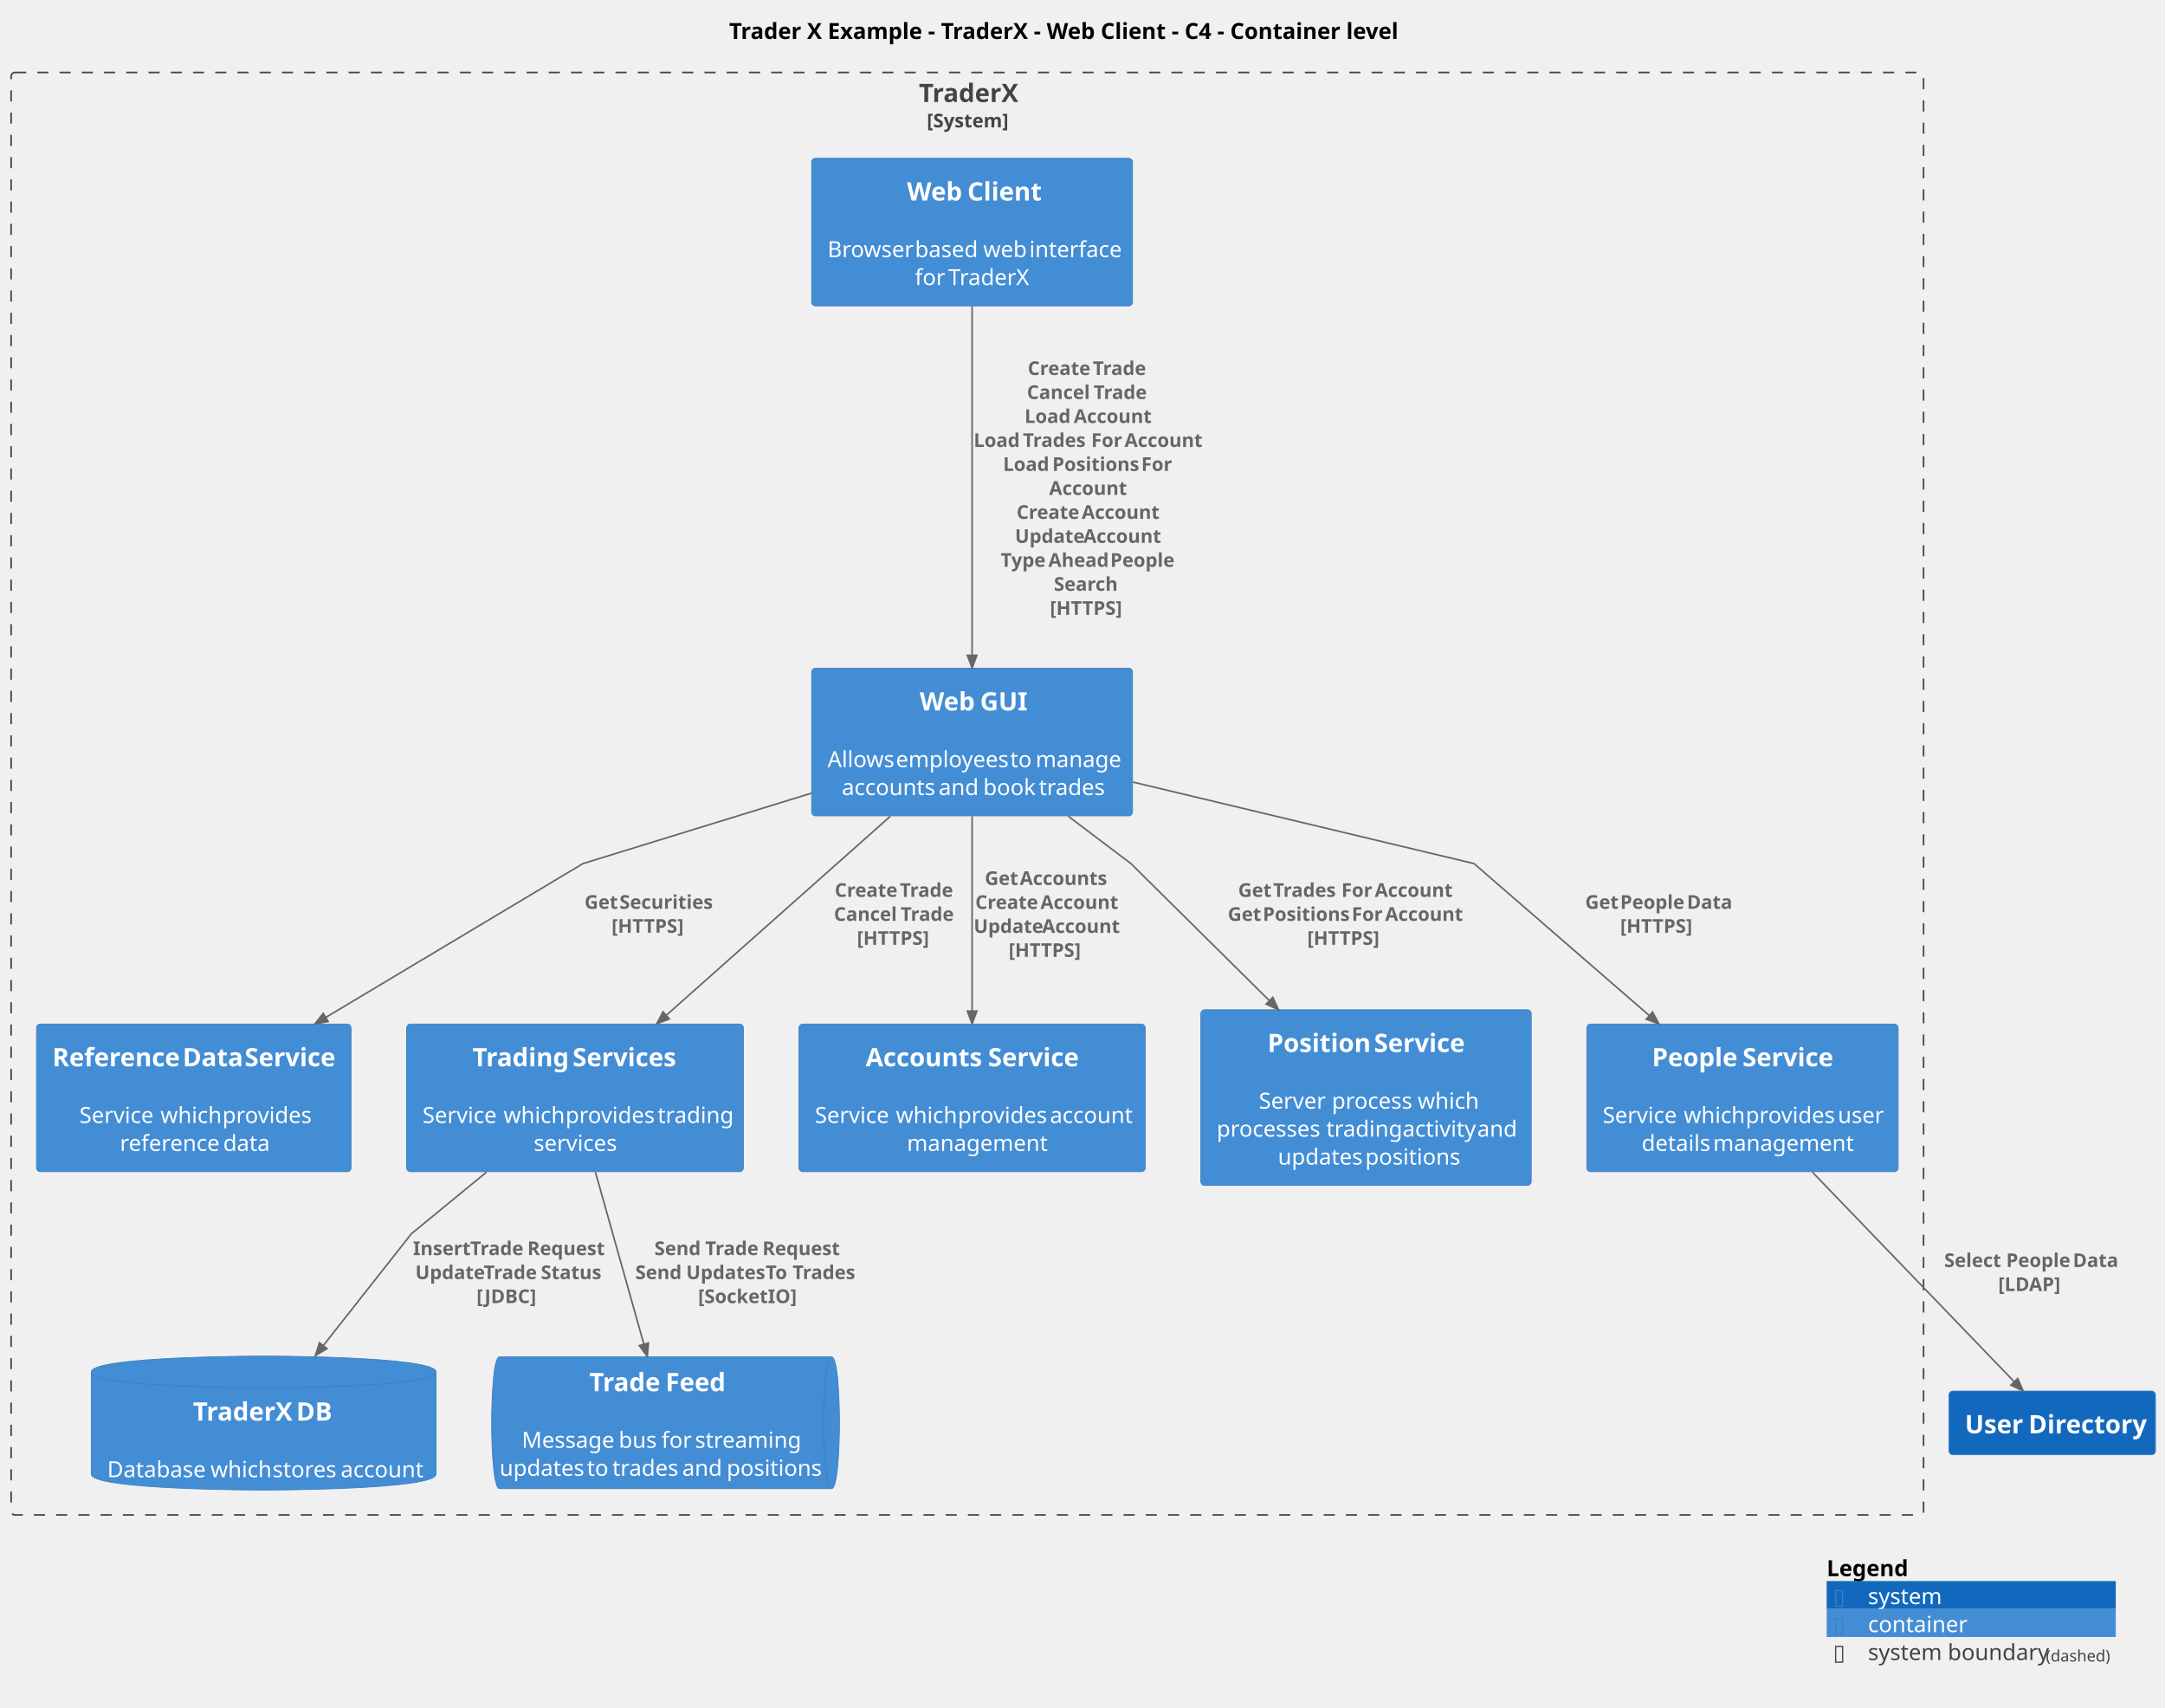
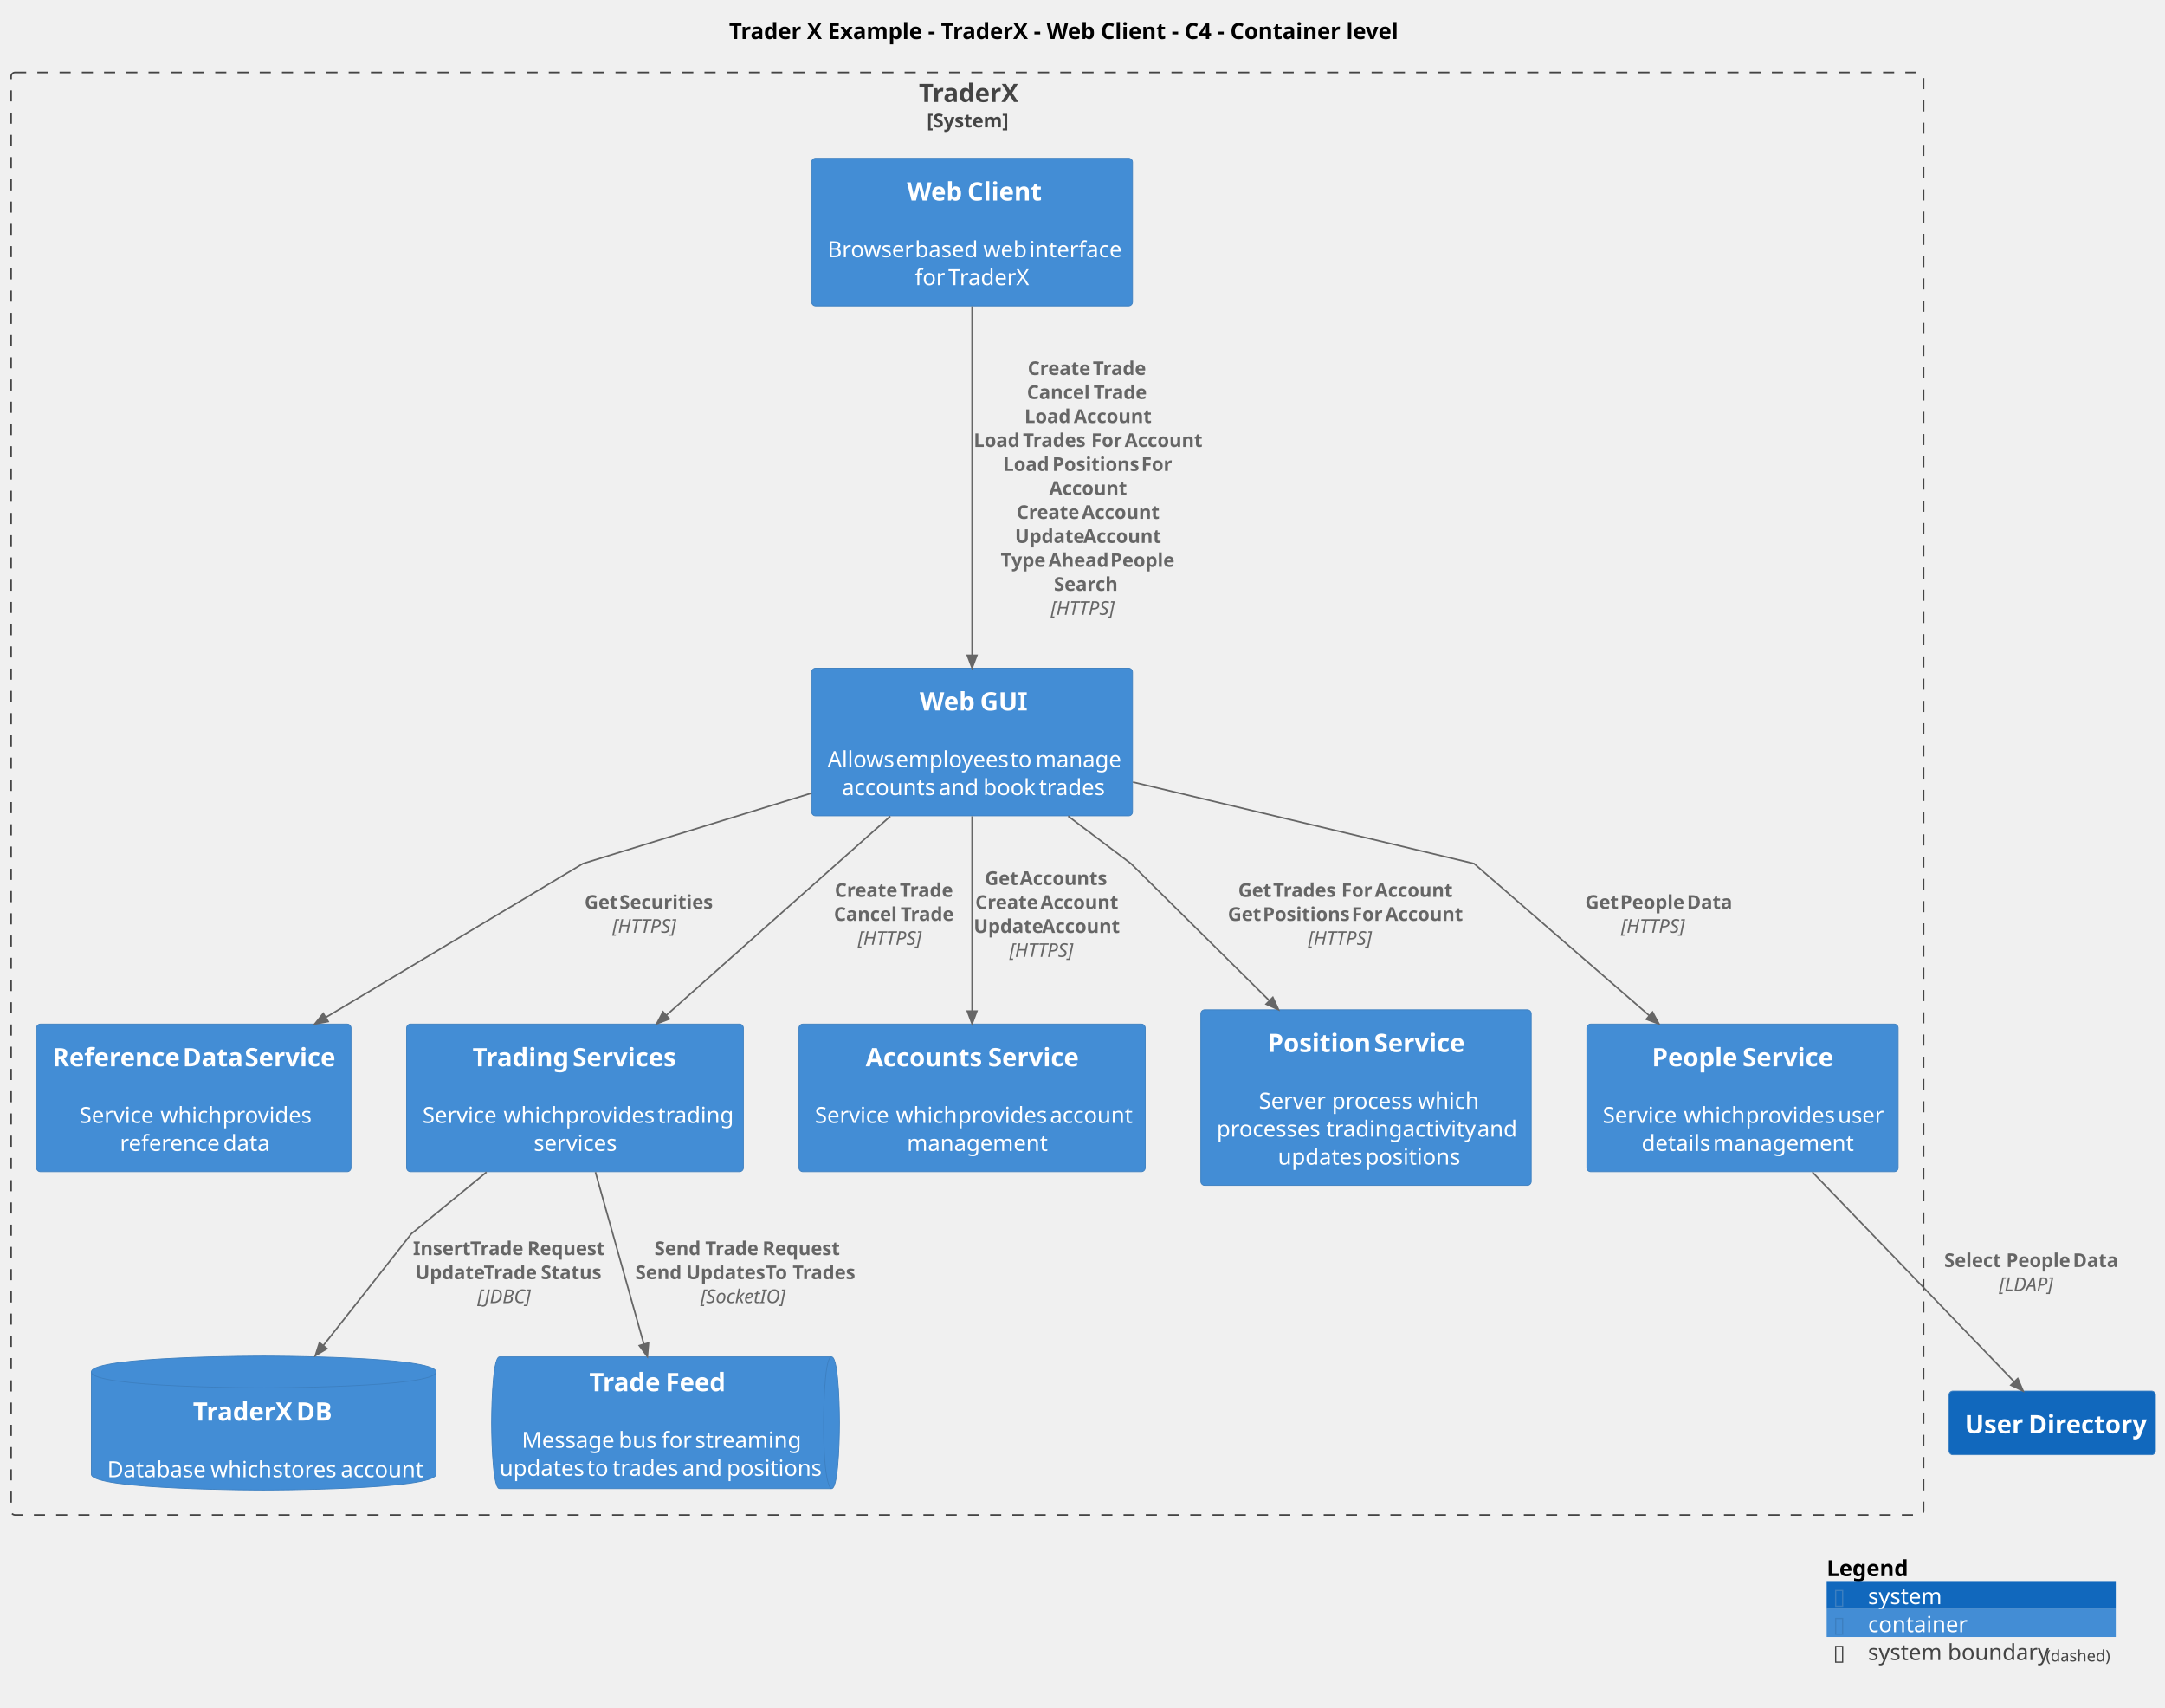
<svg xmlns="http://www.w3.org/2000/svg" contentStyleType="text/css" height="1075px" preserveAspectRatio="none" style="width:1363px;height:1075px;background:#FFFFFF;" version="1.1" viewBox="0 0 1363 1075" width="1363px" zoomAndPan="magnify">
  <defs />
  <g>
    <text fill="#000000" font-family="sans-serif" font-size="14" font-weight="bold" lengthAdjust="spacing" textLength="431" x="459" y="24.533">Trader X Example - TraderX - Web Client - C4 - Container level</text>
    <g id="cluster_TraderXExample.SoftwareSystems.TraderX">
      <rect fill="none" height="908" rx="2.5" ry="2.5" style="stroke:#444444;stroke-width:1.0;stroke-dasharray:7.0,7.0;" width="1204" x="7" y="45.609" />
      <text fill="#444444" font-family="sans-serif" font-size="16" font-weight="bold" lengthAdjust="spacing" textLength="61" x="578.5" y="64.219">TraderX</text>
      <text fill="#444444" font-family="sans-serif" font-size="12" font-weight="bold" lengthAdjust="spacing" textLength="51" x="583.5" y="80.191">[System]</text>
    </g>
    <g id="elem_TraderXExample.SoftwareSystems.TraderX.Containers.WebClient">
      <rect fill="#438DD5" height="92.953" rx="2.5" ry="2.5" style="stroke:#3C7FC0;stroke-width:0.5;" width="202" x="511" y="99.609" />
      <text fill="#FFFFFF" font-family="sans-serif" font-size="16" font-weight="bold" lengthAdjust="spacing" textLength="34" x="571" y="126.219">Web</text>
      <text fill="#FFFFFF" font-family="sans-serif" font-size="16" font-weight="bold" lengthAdjust="spacing" textLength="4" x="605" y="126.219"> </text>
      <text fill="#FFFFFF" font-family="sans-serif" font-size="16" font-weight="bold" lengthAdjust="spacing" textLength="44" x="609" y="126.219">Client</text>
      <text fill="#FFFFFF" font-family="sans-serif" font-size="14" lengthAdjust="spacing" textLength="4" x="610" y="144.268"> </text>
      <text fill="#FFFFFF" font-family="sans-serif" font-size="14" lengthAdjust="spacing" textLength="51" x="521" y="161.877">Browser</text>
      <text fill="#FFFFFF" font-family="sans-serif" font-size="14" lengthAdjust="spacing" textLength="4" x="572" y="161.877"> </text>
      <text fill="#FFFFFF" font-family="sans-serif" font-size="14" lengthAdjust="spacing" textLength="39" x="576" y="161.877">based</text>
      <text fill="#FFFFFF" font-family="sans-serif" font-size="14" lengthAdjust="spacing" textLength="4" x="615" y="161.877"> </text>
      <text fill="#FFFFFF" font-family="sans-serif" font-size="14" lengthAdjust="spacing" textLength="25" x="619" y="161.877">web</text>
      <text fill="#FFFFFF" font-family="sans-serif" font-size="14" lengthAdjust="spacing" textLength="4" x="644" y="161.877"> </text>
      <text fill="#FFFFFF" font-family="sans-serif" font-size="14" lengthAdjust="spacing" textLength="55" x="648" y="161.877">interface</text>
      <text fill="#FFFFFF" font-family="sans-serif" font-size="14" lengthAdjust="spacing" textLength="17" x="576" y="179.486">for</text>
      <text fill="#FFFFFF" font-family="sans-serif" font-size="14" lengthAdjust="spacing" textLength="4" x="593" y="179.486"> </text>
      <text fill="#FFFFFF" font-family="sans-serif" font-size="14" lengthAdjust="spacing" textLength="51" x="597" y="179.486">TraderX</text>
    </g>
    <g id="elem_TraderXExample.SoftwareSystems.TraderX.Containers.WebGUI">
      <rect fill="#438DD5" height="92.953" rx="2.5" ry="2.5" style="stroke:#3C7FC0;stroke-width:0.5;" width="202" x="511" y="420.609" />
      <text fill="#FFFFFF" font-family="sans-serif" font-size="16" font-weight="bold" lengthAdjust="spacing" textLength="34" x="579" y="447.219">Web</text>
      <text fill="#FFFFFF" font-family="sans-serif" font-size="16" font-weight="bold" lengthAdjust="spacing" textLength="4" x="613" y="447.219"> </text>
      <text fill="#FFFFFF" font-family="sans-serif" font-size="16" font-weight="bold" lengthAdjust="spacing" textLength="28" x="617" y="447.219">GUI</text>
      <text fill="#FFFFFF" font-family="sans-serif" font-size="14" lengthAdjust="spacing" textLength="4" x="610" y="465.268"> </text>
      <text fill="#FFFFFF" font-family="sans-serif" font-size="14" lengthAdjust="spacing" textLength="39" x="521" y="482.877">Allows</text>
      <text fill="#FFFFFF" font-family="sans-serif" font-size="14" lengthAdjust="spacing" textLength="4" x="560" y="482.877"> </text>
      <text fill="#FFFFFF" font-family="sans-serif" font-size="14" lengthAdjust="spacing" textLength="68" x="564" y="482.877">employees</text>
      <text fill="#FFFFFF" font-family="sans-serif" font-size="14" lengthAdjust="spacing" textLength="4" x="632" y="482.877"> </text>
      <text fill="#FFFFFF" font-family="sans-serif" font-size="14" lengthAdjust="spacing" textLength="12" x="636" y="482.877">to</text>
      <text fill="#FFFFFF" font-family="sans-serif" font-size="14" lengthAdjust="spacing" textLength="4" x="648" y="482.877"> </text>
      <text fill="#FFFFFF" font-family="sans-serif" font-size="14" lengthAdjust="spacing" textLength="51" x="652" y="482.877">manage</text>
      <text fill="#FFFFFF" font-family="sans-serif" font-size="14" lengthAdjust="spacing" textLength="57" x="530" y="500.486">accounts</text>
      <text fill="#FFFFFF" font-family="sans-serif" font-size="14" lengthAdjust="spacing" textLength="4" x="587" y="500.486"> </text>
      <text fill="#FFFFFF" font-family="sans-serif" font-size="14" lengthAdjust="spacing" textLength="24" x="591" y="500.486">and</text>
      <text fill="#FFFFFF" font-family="sans-serif" font-size="14" lengthAdjust="spacing" textLength="4" x="615" y="500.486"> </text>
      <text fill="#FFFFFF" font-family="sans-serif" font-size="14" lengthAdjust="spacing" textLength="31" x="619" y="500.486">book</text>
      <text fill="#FFFFFF" font-family="sans-serif" font-size="14" lengthAdjust="spacing" textLength="4" x="650" y="500.486"> </text>
      <text fill="#FFFFFF" font-family="sans-serif" font-size="14" lengthAdjust="spacing" textLength="40" x="654" y="500.486">trades</text>
    </g>
    <g id="elem_TraderXExample.SoftwareSystems.TraderX.Containers.ReferenceDataService">
      <rect fill="#438DD5" height="92.953" rx="2.5" ry="2.5" style="stroke:#3C7FC0;stroke-width:0.5;" width="198" x="23" y="644.609" />
      <text fill="#FFFFFF" font-family="sans-serif" font-size="16" font-weight="bold" lengthAdjust="spacing" textLength="78" x="33" y="671.219">Reference</text>
      <text fill="#FFFFFF" font-family="sans-serif" font-size="16" font-weight="bold" lengthAdjust="spacing" textLength="4" x="111" y="671.219"> </text>
      <text fill="#FFFFFF" font-family="sans-serif" font-size="16" font-weight="bold" lengthAdjust="spacing" textLength="35" x="115" y="671.219">Data</text>
      <text fill="#FFFFFF" font-family="sans-serif" font-size="16" font-weight="bold" lengthAdjust="spacing" textLength="4" x="150" y="671.219"> </text>
      <text fill="#FFFFFF" font-family="sans-serif" font-size="16" font-weight="bold" lengthAdjust="spacing" textLength="57" x="154" y="671.219">Service</text>
      <text fill="#FFFFFF" font-family="sans-serif" font-size="14" lengthAdjust="spacing" textLength="4" x="120" y="689.268"> </text>
      <text fill="#FFFFFF" font-family="sans-serif" font-size="14" lengthAdjust="spacing" textLength="47" x="50" y="706.877">Service</text>
      <text fill="#FFFFFF" font-family="sans-serif" font-size="14" lengthAdjust="spacing" textLength="4" x="97" y="706.877"> </text>
      <text fill="#FFFFFF" font-family="sans-serif" font-size="14" lengthAdjust="spacing" textLength="35" x="101" y="706.877">which</text>
      <text fill="#FFFFFF" font-family="sans-serif" font-size="14" lengthAdjust="spacing" textLength="4" x="136" y="706.877"> </text>
      <text fill="#FFFFFF" font-family="sans-serif" font-size="14" lengthAdjust="spacing" textLength="54" x="140" y="706.877">provides</text>
      <text fill="#FFFFFF" font-family="sans-serif" font-size="14" lengthAdjust="spacing" textLength="61" x="75.5" y="724.486">reference</text>
      <text fill="#FFFFFF" font-family="sans-serif" font-size="14" lengthAdjust="spacing" textLength="4" x="136.5" y="724.486"> </text>
      <text fill="#FFFFFF" font-family="sans-serif" font-size="14" lengthAdjust="spacing" textLength="28" x="140.5" y="724.486">data</text>
    </g>
    <g id="elem_TraderXExample.SoftwareSystems.TraderX.Containers.TradingServices">
      <rect fill="#438DD5" height="92.953" rx="2.5" ry="2.5" style="stroke:#3C7FC0;stroke-width:0.5;" width="212" x="256" y="644.609" />
      <text fill="#FFFFFF" font-family="sans-serif" font-size="16" font-weight="bold" lengthAdjust="spacing" textLength="59" x="297.5" y="671.219">Trading</text>
      <text fill="#FFFFFF" font-family="sans-serif" font-size="16" font-weight="bold" lengthAdjust="spacing" textLength="4" x="356.5" y="671.219"> </text>
      <text fill="#FFFFFF" font-family="sans-serif" font-size="16" font-weight="bold" lengthAdjust="spacing" textLength="66" x="360.5" y="671.219">Services</text>
      <text fill="#FFFFFF" font-family="sans-serif" font-size="14" lengthAdjust="spacing" textLength="4" x="360" y="689.268"> </text>
      <text fill="#FFFFFF" font-family="sans-serif" font-size="14" lengthAdjust="spacing" textLength="47" x="266" y="706.877">Service</text>
      <text fill="#FFFFFF" font-family="sans-serif" font-size="14" lengthAdjust="spacing" textLength="4" x="313" y="706.877"> </text>
      <text fill="#FFFFFF" font-family="sans-serif" font-size="14" lengthAdjust="spacing" textLength="35" x="317" y="706.877">which</text>
      <text fill="#FFFFFF" font-family="sans-serif" font-size="14" lengthAdjust="spacing" textLength="4" x="352" y="706.877"> </text>
      <text fill="#FFFFFF" font-family="sans-serif" font-size="14" lengthAdjust="spacing" textLength="54" x="356" y="706.877">provides</text>
      <text fill="#FFFFFF" font-family="sans-serif" font-size="14" lengthAdjust="spacing" textLength="4" x="410" y="706.877"> </text>
      <text fill="#FFFFFF" font-family="sans-serif" font-size="14" lengthAdjust="spacing" textLength="44" x="414" y="706.877">trading</text>
      <text fill="#FFFFFF" font-family="sans-serif" font-size="14" lengthAdjust="spacing" textLength="52" x="336" y="724.486">services</text>
    </g>
    <g id="elem_TraderXExample.SoftwareSystems.TraderX.Containers.TraderXDB">
      <path d="M57.5,863.609 C57.5,853.609 166,853.609 166,853.609 C166,853.609 274.5,853.609 274.5,863.609 L274.5,927.953 C274.5,937.953 166,937.953 166,937.953 C166,937.953 57.5,937.953 57.5,927.953 L57.5,863.609 " fill="#438DD5" style="stroke:#3C7FC0;stroke-width:0.5;" />
      <path d="M57.5,863.609 C57.5,873.609 166,873.609 166,873.609 C166,873.609 274.5,873.609 274.5,863.609 " fill="none" style="stroke:#3C7FC0;stroke-width:0.5;" />
      <text fill="#FFFFFF" font-family="sans-serif" font-size="16" font-weight="bold" lengthAdjust="spacing" textLength="61" x="121.5" y="894.219">TraderX</text>
      <text fill="#FFFFFF" font-family="sans-serif" font-size="16" font-weight="bold" lengthAdjust="spacing" textLength="4" x="182.5" y="894.219"> </text>
      <text fill="#FFFFFF" font-family="sans-serif" font-size="16" font-weight="bold" lengthAdjust="spacing" textLength="24" x="186.5" y="894.219">DB</text>
      <text fill="#FFFFFF" font-family="sans-serif" font-size="14" lengthAdjust="spacing" textLength="4" x="164" y="912.268"> </text>
      <text fill="#FFFFFF" font-family="sans-serif" font-size="14" lengthAdjust="spacing" textLength="61" x="67.5" y="929.877">Database</text>
      <text fill="#FFFFFF" font-family="sans-serif" font-size="14" lengthAdjust="spacing" textLength="4" x="128.5" y="929.877"> </text>
      <text fill="#FFFFFF" font-family="sans-serif" font-size="14" lengthAdjust="spacing" textLength="35" x="132.5" y="929.877">which</text>
      <text fill="#FFFFFF" font-family="sans-serif" font-size="14" lengthAdjust="spacing" textLength="4" x="167.5" y="929.877"> </text>
      <text fill="#FFFFFF" font-family="sans-serif" font-size="14" lengthAdjust="spacing" textLength="39" x="171.5" y="929.877">stores</text>
      <text fill="#FFFFFF" font-family="sans-serif" font-size="14" lengthAdjust="spacing" textLength="4" x="210.5" y="929.877"> </text>
      <text fill="#FFFFFF" font-family="sans-serif" font-size="14" lengthAdjust="spacing" textLength="50" x="214.5" y="929.877">account</text>
    </g>
    <g id="elem_TraderXExample.SoftwareSystems.TraderX.Containers.TradeFeed">
      <path d="M314.5,854.109 L523.5,854.109 C528.5,854.109 528.5,895.586 528.5,895.586 C528.5,895.586 528.5,937.062 523.5,937.062 L314.5,937.062 C309.5,937.062 309.5,895.586 309.5,895.586 C309.5,895.586 309.5,854.109 314.5,854.109 " fill="#438DD5" style="stroke:#3C7FC0;stroke-width:0.5;" />
      <path d="M523.5,854.109 C518.5,854.109 518.5,895.586 518.5,895.586 C518.5,937.062 523.5,937.062 523.5,937.062 " fill="none" style="stroke:#3C7FC0;stroke-width:0.5;" />
      <text fill="#FFFFFF" font-family="sans-serif" font-size="16" font-weight="bold" lengthAdjust="spacing" textLength="44" x="371" y="875.719">Trade</text>
      <text fill="#FFFFFF" font-family="sans-serif" font-size="16" font-weight="bold" lengthAdjust="spacing" textLength="4" x="415" y="875.719"> </text>
      <text fill="#FFFFFF" font-family="sans-serif" font-size="16" font-weight="bold" lengthAdjust="spacing" textLength="38" x="419" y="875.719">Feed</text>
      <text fill="#FFFFFF" font-family="sans-serif" font-size="14" lengthAdjust="spacing" textLength="4" x="412" y="893.768"> </text>
      <text fill="#FFFFFF" font-family="sans-serif" font-size="14" lengthAdjust="spacing" textLength="57" x="328.5" y="911.377">Message</text>
      <text fill="#FFFFFF" font-family="sans-serif" font-size="14" lengthAdjust="spacing" textLength="4" x="385.5" y="911.377"> </text>
      <text fill="#FFFFFF" font-family="sans-serif" font-size="14" lengthAdjust="spacing" textLength="23" x="389.5" y="911.377">bus</text>
      <text fill="#FFFFFF" font-family="sans-serif" font-size="14" lengthAdjust="spacing" textLength="4" x="412.5" y="911.377"> </text>
      <text fill="#FFFFFF" font-family="sans-serif" font-size="14" lengthAdjust="spacing" textLength="17" x="416.5" y="911.377">for</text>
      <text fill="#FFFFFF" font-family="sans-serif" font-size="14" lengthAdjust="spacing" textLength="4" x="433.5" y="911.377"> </text>
      <text fill="#FFFFFF" font-family="sans-serif" font-size="14" lengthAdjust="spacing" textLength="62" x="437.5" y="911.377">streaming</text>
      <text fill="#FFFFFF" font-family="sans-serif" font-size="14" lengthAdjust="spacing" textLength="51" x="314.5" y="928.986">updates</text>
      <text fill="#FFFFFF" font-family="sans-serif" font-size="14" lengthAdjust="spacing" textLength="4" x="365.5" y="928.986"> </text>
      <text fill="#FFFFFF" font-family="sans-serif" font-size="14" lengthAdjust="spacing" textLength="12" x="369.5" y="928.986">to</text>
      <text fill="#FFFFFF" font-family="sans-serif" font-size="14" lengthAdjust="spacing" textLength="4" x="381.5" y="928.986"> </text>
      <text fill="#FFFFFF" font-family="sans-serif" font-size="14" lengthAdjust="spacing" textLength="40" x="385.5" y="928.986">trades</text>
      <text fill="#FFFFFF" font-family="sans-serif" font-size="14" lengthAdjust="spacing" textLength="4" x="425.5" y="928.986"> </text>
      <text fill="#FFFFFF" font-family="sans-serif" font-size="14" lengthAdjust="spacing" textLength="24" x="429.5" y="928.986">and</text>
      <text fill="#FFFFFF" font-family="sans-serif" font-size="14" lengthAdjust="spacing" textLength="4" x="453.5" y="928.986"> </text>
      <text fill="#FFFFFF" font-family="sans-serif" font-size="14" lengthAdjust="spacing" textLength="56" x="457.5" y="928.986">positions</text>
    </g>
    <g id="elem_TraderXExample.SoftwareSystems.TraderX.Containers.AccountsService">
      <rect fill="#438DD5" height="92.953" rx="2.5" ry="2.5" style="stroke:#3C7FC0;stroke-width:0.5;" width="218" x="503" y="644.609" />
      <text fill="#FFFFFF" font-family="sans-serif" font-size="16" font-weight="bold" lengthAdjust="spacing" textLength="73" x="545" y="671.219">Accounts</text>
      <text fill="#FFFFFF" font-family="sans-serif" font-size="16" font-weight="bold" lengthAdjust="spacing" textLength="4" x="618" y="671.219"> </text>
      <text fill="#FFFFFF" font-family="sans-serif" font-size="16" font-weight="bold" lengthAdjust="spacing" textLength="57" x="622" y="671.219">Service</text>
      <text fill="#FFFFFF" font-family="sans-serif" font-size="14" lengthAdjust="spacing" textLength="4" x="610" y="689.268"> </text>
      <text fill="#FFFFFF" font-family="sans-serif" font-size="14" lengthAdjust="spacing" textLength="47" x="513" y="706.877">Service</text>
      <text fill="#FFFFFF" font-family="sans-serif" font-size="14" lengthAdjust="spacing" textLength="4" x="560" y="706.877"> </text>
      <text fill="#FFFFFF" font-family="sans-serif" font-size="14" lengthAdjust="spacing" textLength="35" x="564" y="706.877">which</text>
      <text fill="#FFFFFF" font-family="sans-serif" font-size="14" lengthAdjust="spacing" textLength="4" x="599" y="706.877"> </text>
      <text fill="#FFFFFF" font-family="sans-serif" font-size="14" lengthAdjust="spacing" textLength="54" x="603" y="706.877">provides</text>
      <text fill="#FFFFFF" font-family="sans-serif" font-size="14" lengthAdjust="spacing" textLength="4" x="657" y="706.877"> </text>
      <text fill="#FFFFFF" font-family="sans-serif" font-size="14" lengthAdjust="spacing" textLength="50" x="661" y="706.877">account</text>
      <text fill="#FFFFFF" font-family="sans-serif" font-size="14" lengthAdjust="spacing" textLength="82" x="571" y="724.486">management</text>
    </g>
    <g id="elem_TraderXExample.SoftwareSystems.TraderX.Containers.PositionService">
      <rect fill="#438DD5" height="110.562" rx="2.5" ry="2.5" style="stroke:#3C7FC0;stroke-width:0.5;" width="208" x="756" y="635.609" />
      <text fill="#FFFFFF" font-family="sans-serif" font-size="16" font-weight="bold" lengthAdjust="spacing" textLength="63" x="798" y="662.219">Position</text>
      <text fill="#FFFFFF" font-family="sans-serif" font-size="16" font-weight="bold" lengthAdjust="spacing" textLength="4" x="861" y="662.219"> </text>
      <text fill="#FFFFFF" font-family="sans-serif" font-size="16" font-weight="bold" lengthAdjust="spacing" textLength="57" x="865" y="662.219">Service</text>
      <text fill="#FFFFFF" font-family="sans-serif" font-size="14" lengthAdjust="spacing" textLength="4" x="858" y="680.268"> </text>
      <text fill="#FFFFFF" font-family="sans-serif" font-size="14" lengthAdjust="spacing" textLength="42" x="792.5" y="697.877">Server</text>
      <text fill="#FFFFFF" font-family="sans-serif" font-size="14" lengthAdjust="spacing" textLength="4" x="834.5" y="697.877"> </text>
      <text fill="#FFFFFF" font-family="sans-serif" font-size="14" lengthAdjust="spacing" textLength="50" x="838.5" y="697.877">process</text>
      <text fill="#FFFFFF" font-family="sans-serif" font-size="14" lengthAdjust="spacing" textLength="4" x="888.5" y="697.877"> </text>
      <text fill="#FFFFFF" font-family="sans-serif" font-size="14" lengthAdjust="spacing" textLength="35" x="892.5" y="697.877">which</text>
      <text fill="#FFFFFF" font-family="sans-serif" font-size="14" lengthAdjust="spacing" textLength="65" x="766" y="715.486">processes</text>
      <text fill="#FFFFFF" font-family="sans-serif" font-size="14" lengthAdjust="spacing" textLength="4" x="831" y="715.486"> </text>
      <text fill="#FFFFFF" font-family="sans-serif" font-size="14" lengthAdjust="spacing" textLength="44" x="835" y="715.486">trading</text>
      <text fill="#FFFFFF" font-family="sans-serif" font-size="14" lengthAdjust="spacing" textLength="4" x="879" y="715.486"> </text>
      <text fill="#FFFFFF" font-family="sans-serif" font-size="14" lengthAdjust="spacing" textLength="43" x="883" y="715.486">activity</text>
      <text fill="#FFFFFF" font-family="sans-serif" font-size="14" lengthAdjust="spacing" textLength="4" x="926" y="715.486"> </text>
      <text fill="#FFFFFF" font-family="sans-serif" font-size="14" lengthAdjust="spacing" textLength="24" x="930" y="715.486">and</text>
      <text fill="#FFFFFF" font-family="sans-serif" font-size="14" lengthAdjust="spacing" textLength="51" x="804.5" y="733.096">updates</text>
      <text fill="#FFFFFF" font-family="sans-serif" font-size="14" lengthAdjust="spacing" textLength="4" x="855.5" y="733.096"> </text>
      <text fill="#FFFFFF" font-family="sans-serif" font-size="14" lengthAdjust="spacing" textLength="56" x="859.5" y="733.096">positions</text>
    </g>
    <g id="elem_TraderXExample.SoftwareSystems.TraderX.Containers.PeopleService">
      <rect fill="#438DD5" height="92.953" rx="2.5" ry="2.5" style="stroke:#3C7FC0;stroke-width:0.5;" width="196" x="999" y="644.609" />
      <text fill="#FFFFFF" font-family="sans-serif" font-size="16" font-weight="bold" lengthAdjust="spacing" textLength="53" x="1040" y="671.219">People</text>
      <text fill="#FFFFFF" font-family="sans-serif" font-size="16" font-weight="bold" lengthAdjust="spacing" textLength="4" x="1093" y="671.219"> </text>
      <text fill="#FFFFFF" font-family="sans-serif" font-size="16" font-weight="bold" lengthAdjust="spacing" textLength="57" x="1097" y="671.219">Service</text>
      <text fill="#FFFFFF" font-family="sans-serif" font-size="14" lengthAdjust="spacing" textLength="4" x="1095" y="689.268"> </text>
      <text fill="#FFFFFF" font-family="sans-serif" font-size="14" lengthAdjust="spacing" textLength="47" x="1009" y="706.877">Service</text>
      <text fill="#FFFFFF" font-family="sans-serif" font-size="14" lengthAdjust="spacing" textLength="4" x="1056" y="706.877"> </text>
      <text fill="#FFFFFF" font-family="sans-serif" font-size="14" lengthAdjust="spacing" textLength="35" x="1060" y="706.877">which</text>
      <text fill="#FFFFFF" font-family="sans-serif" font-size="14" lengthAdjust="spacing" textLength="4" x="1095" y="706.877"> </text>
      <text fill="#FFFFFF" font-family="sans-serif" font-size="14" lengthAdjust="spacing" textLength="54" x="1099" y="706.877">provides</text>
      <text fill="#FFFFFF" font-family="sans-serif" font-size="14" lengthAdjust="spacing" textLength="4" x="1153" y="706.877"> </text>
      <text fill="#FFFFFF" font-family="sans-serif" font-size="14" lengthAdjust="spacing" textLength="28" x="1157" y="706.877">user</text>
      <text fill="#FFFFFF" font-family="sans-serif" font-size="14" lengthAdjust="spacing" textLength="41" x="1033.5" y="724.486">details</text>
      <text fill="#FFFFFF" font-family="sans-serif" font-size="14" lengthAdjust="spacing" textLength="4" x="1074.5" y="724.486"> </text>
      <text fill="#FFFFFF" font-family="sans-serif" font-size="14" lengthAdjust="spacing" textLength="82" x="1078.5" y="724.486">management</text>
    </g>
    <g id="elem_TraderXExample.SoftwareSystems.UserDirectory">
      <rect fill="#1168BD" height="40.125" rx="2.5" ry="2.5" style="stroke:#3C7FC0;stroke-width:0.5;" width="130" x="1227" y="875.609" />
      <text fill="#FFFFFF" font-family="sans-serif" font-size="16" font-weight="bold" lengthAdjust="spacing" textLength="36" x="1237" y="902.219">User</text>
      <text fill="#FFFFFF" font-family="sans-serif" font-size="16" font-weight="bold" lengthAdjust="spacing" textLength="4" x="1273" y="902.219"> </text>
      <text fill="#FFFFFF" font-family="sans-serif" font-size="16" font-weight="bold" lengthAdjust="spacing" textLength="70" x="1277" y="902.219">Directory</text>
    </g>
    <g id="link_TraderXExample.SoftwareSystems.TraderX.Containers.WebClient_TraderXExample.SoftwareSystems.TraderX.Containers.WebGUI">
      <path d="M612,192.809 C612,253.459 612,351.889 612,412.489 " fill="none" id="TraderXExample.SoftwareSystems.TraderX.Containers.WebClient-to-TraderXExample.SoftwareSystems.TraderX.Containers.WebGUI" style="stroke:#666666;stroke-width:1.0;" />
      <polygon fill="#666666" points="612,420.489,615,412.489,609,412.489,612,420.489" style="stroke:#666666;stroke-width:1.0;" />
      <text fill="#666666" font-family="sans-serif" font-size="12" font-weight="bold" lengthAdjust="spacing" textLength="38" x="647" y="236.066">Create</text>
      <text fill="#666666" font-family="sans-serif" font-size="12" font-weight="bold" lengthAdjust="spacing" textLength="3" x="685" y="236.066"> </text>
      <text fill="#666666" font-family="sans-serif" font-size="12" font-weight="bold" lengthAdjust="spacing" textLength="33" x="688" y="236.066">Trade</text>
      <text fill="#666666" font-family="sans-serif" font-size="12" font-weight="bold" lengthAdjust="spacing" textLength="39" x="646.5" y="251.16">Cancel</text>
      <text fill="#666666" font-family="sans-serif" font-size="12" font-weight="bold" lengthAdjust="spacing" textLength="3" x="685.5" y="251.16"> </text>
      <text fill="#666666" font-family="sans-serif" font-size="12" font-weight="bold" lengthAdjust="spacing" textLength="33" x="688.5" y="251.16">Trade</text>
      <text fill="#666666" font-family="sans-serif" font-size="12" font-weight="bold" lengthAdjust="spacing" textLength="28" x="645" y="266.254">Load</text>
      <text fill="#666666" font-family="sans-serif" font-size="12" font-weight="bold" lengthAdjust="spacing" textLength="3" x="673" y="266.254"> </text>
      <text fill="#666666" font-family="sans-serif" font-size="12" font-weight="bold" lengthAdjust="spacing" textLength="47" x="676" y="266.254">Account</text>
      <text fill="#666666" font-family="sans-serif" font-size="12" font-weight="bold" lengthAdjust="spacing" textLength="28" x="613" y="281.348">Load</text>
      <text fill="#666666" font-family="sans-serif" font-size="12" font-weight="bold" lengthAdjust="spacing" textLength="3" x="641" y="281.348"> </text>
      <text fill="#666666" font-family="sans-serif" font-size="12" font-weight="bold" lengthAdjust="spacing" textLength="40" x="644" y="281.348">Trades</text>
      <text fill="#666666" font-family="sans-serif" font-size="12" font-weight="bold" lengthAdjust="spacing" textLength="3" x="684" y="281.348"> </text>
      <text fill="#666666" font-family="sans-serif" font-size="12" font-weight="bold" lengthAdjust="spacing" textLength="18" x="687" y="281.348">For</text>
      <text fill="#666666" font-family="sans-serif" font-size="12" font-weight="bold" lengthAdjust="spacing" textLength="3" x="705" y="281.348"> </text>
      <text fill="#666666" font-family="sans-serif" font-size="12" font-weight="bold" lengthAdjust="spacing" textLength="47" x="708" y="281.348">Account</text>
      <text fill="#666666" font-family="sans-serif" font-size="12" font-weight="bold" lengthAdjust="spacing" textLength="28" x="631.5" y="296.441">Load</text>
      <text fill="#666666" font-family="sans-serif" font-size="12" font-weight="bold" lengthAdjust="spacing" textLength="3" x="659.5" y="296.441"> </text>
      <text fill="#666666" font-family="sans-serif" font-size="12" font-weight="bold" lengthAdjust="spacing" textLength="53" x="662.5" y="296.441">Positions</text>
      <text fill="#666666" font-family="sans-serif" font-size="12" font-weight="bold" lengthAdjust="spacing" textLength="3" x="715.5" y="296.441"> </text>
      <text fill="#666666" font-family="sans-serif" font-size="12" font-weight="bold" lengthAdjust="spacing" textLength="18" x="718.5" y="296.441">For</text>
      <text fill="#666666" font-family="sans-serif" font-size="12" font-weight="bold" lengthAdjust="spacing" textLength="47" x="660.5" y="311.535">Account</text>
      <text fill="#666666" font-family="sans-serif" font-size="12" font-weight="bold" lengthAdjust="spacing" textLength="38" x="640" y="326.629">Create</text>
      <text fill="#666666" font-family="sans-serif" font-size="12" font-weight="bold" lengthAdjust="spacing" textLength="3" x="678" y="326.629"> </text>
      <text fill="#666666" font-family="sans-serif" font-size="12" font-weight="bold" lengthAdjust="spacing" textLength="47" x="681" y="326.629">Account</text>
      <text fill="#666666" font-family="sans-serif" font-size="12" font-weight="bold" lengthAdjust="spacing" textLength="40" x="639" y="341.723">Update</text>
      <text fill="#666666" font-family="sans-serif" font-size="12" font-weight="bold" lengthAdjust="spacing" textLength="3" x="679" y="341.723"> </text>
      <text fill="#666666" font-family="sans-serif" font-size="12" font-weight="bold" lengthAdjust="spacing" textLength="47" x="682" y="341.723">Account</text>
      <text fill="#666666" font-family="sans-serif" font-size="12" font-weight="bold" lengthAdjust="spacing" textLength="27" x="630" y="356.816">Type</text>
      <text fill="#666666" font-family="sans-serif" font-size="12" font-weight="bold" lengthAdjust="spacing" textLength="3" x="657" y="356.816"> </text>
      <text fill="#666666" font-family="sans-serif" font-size="12" font-weight="bold" lengthAdjust="spacing" textLength="36" x="660" y="356.816">Ahead</text>
      <text fill="#666666" font-family="sans-serif" font-size="12" font-weight="bold" lengthAdjust="spacing" textLength="3" x="696" y="356.816"> </text>
      <text fill="#666666" font-family="sans-serif" font-size="12" font-weight="bold" lengthAdjust="spacing" textLength="39" x="699" y="356.816">People</text>
      <text fill="#666666" font-family="sans-serif" font-size="12" font-weight="bold" lengthAdjust="spacing" textLength="41" x="663.5" y="371.91">Search</text>
-       <text fill="#666666" font-family="sans-serif" font-size="12" font-weight="bold" lengthAdjust="spacing" textLength="46" x="661" y="387.004">[HTTPS]</text>
+       <text fill="#666666" font-family="sans-serif" font-size="12" font-style="italic" lengthAdjust="spacing" textLength="45" x="661.5" y="387.004">[HTTPS]</text>
    </g>
    <g id="link_TraderXExample.SoftwareSystems.TraderX.Containers.WebGUI_TraderXExample.SoftwareSystems.TraderX.Containers.ReferenceDataService">
      <path d="M510.93,499.249 C443.45,520.049 367,543.609 367,543.609 C367,543.609 276.966,597.443 205.046,640.453 " fill="none" id="TraderXExample.SoftwareSystems.TraderX.Containers.WebGUI-to-TraderXExample.SoftwareSystems.TraderX.Containers.ReferenceDataService" style="stroke:#666666;stroke-width:1.0;" />
      <polygon fill="#666666" points="198.18,644.559,206.586,643.028,203.506,637.879,198.18,644.559" style="stroke:#666666;stroke-width:1.0;" />
      <text fill="#666666" font-family="sans-serif" font-size="12" font-weight="bold" lengthAdjust="spacing" textLength="19" x="368" y="572.066">Get</text>
      <text fill="#666666" font-family="sans-serif" font-size="12" font-weight="bold" lengthAdjust="spacing" textLength="3" x="387" y="572.066"> </text>
      <text fill="#666666" font-family="sans-serif" font-size="12" font-weight="bold" lengthAdjust="spacing" textLength="58" x="390" y="572.066">Securities</text>
-       <text fill="#666666" font-family="sans-serif" font-size="12" font-weight="bold" lengthAdjust="spacing" textLength="46" x="385" y="587.16">[HTTPS]</text>
+       <text fill="#666666" font-family="sans-serif" font-size="12" font-style="italic" lengthAdjust="spacing" textLength="45" x="385.5" y="587.16">[HTTPS]</text>
    </g>
    <g id="link_TraderXExample.SoftwareSystems.TraderX.Containers.WebGUI_TraderXExample.SoftwareSystems.TraderX.Containers.TradingServices">
      <path d="M560.5,513.839 C517.48,552.039 462.422,600.938 419.412,639.128 " fill="none" id="TraderXExample.SoftwareSystems.TraderX.Containers.WebGUI-to-TraderXExample.SoftwareSystems.TraderX.Containers.TradingServices" style="stroke:#666666;stroke-width:1.0;" />
      <polygon fill="#666666" points="413.43,644.439,421.404,641.371,417.42,636.884,413.43,644.439" style="stroke:#666666;stroke-width:1.0;" />
      <text fill="#666666" font-family="sans-serif" font-size="12" font-weight="bold" lengthAdjust="spacing" textLength="38" x="525.5" y="564.566">Create</text>
      <text fill="#666666" font-family="sans-serif" font-size="12" font-weight="bold" lengthAdjust="spacing" textLength="3" x="563.5" y="564.566"> </text>
      <text fill="#666666" font-family="sans-serif" font-size="12" font-weight="bold" lengthAdjust="spacing" textLength="33" x="566.5" y="564.566">Trade</text>
      <text fill="#666666" font-family="sans-serif" font-size="12" font-weight="bold" lengthAdjust="spacing" textLength="39" x="525" y="579.66">Cancel</text>
      <text fill="#666666" font-family="sans-serif" font-size="12" font-weight="bold" lengthAdjust="spacing" textLength="3" x="564" y="579.66"> </text>
      <text fill="#666666" font-family="sans-serif" font-size="12" font-weight="bold" lengthAdjust="spacing" textLength="33" x="567" y="579.66">Trade</text>
-       <text fill="#666666" font-family="sans-serif" font-size="12" font-weight="bold" lengthAdjust="spacing" textLength="46" x="539.5" y="594.754">[HTTPS]</text>
+       <text fill="#666666" font-family="sans-serif" font-size="12" font-style="italic" lengthAdjust="spacing" textLength="45" x="540" y="594.754">[HTTPS]</text>
    </g>
    <g id="link_TraderXExample.SoftwareSystems.TraderX.Containers.TradingServices_TraderXExample.SoftwareSystems.TraderX.Containers.TraderXDB">
      <path d="M306.28,737.819 C282.01,757.729 259,776.609 259,776.609 C259,776.609 230.302,813.026 203.482,847.056 " fill="none" id="TraderXExample.SoftwareSystems.TraderX.Containers.TradingServices-to-TraderXExample.SoftwareSystems.TraderX.Containers.TraderXDB" style="stroke:#666666;stroke-width:1.0;" />
      <polygon fill="#666666" points="198.53,853.339,205.838,848.913,201.126,845.199,198.53,853.339" style="stroke:#666666;stroke-width:1.0;" />
      <text fill="#666666" font-family="sans-serif" font-size="12" font-weight="bold" lengthAdjust="spacing" textLength="33" x="260" y="790.066">Insert</text>
      <text fill="#666666" font-family="sans-serif" font-size="12" font-weight="bold" lengthAdjust="spacing" textLength="3" x="293" y="790.066"> </text>
      <text fill="#666666" font-family="sans-serif" font-size="12" font-weight="bold" lengthAdjust="spacing" textLength="33" x="296" y="790.066">Trade</text>
      <text fill="#666666" font-family="sans-serif" font-size="12" font-weight="bold" lengthAdjust="spacing" textLength="3" x="329" y="790.066"> </text>
      <text fill="#666666" font-family="sans-serif" font-size="12" font-weight="bold" lengthAdjust="spacing" textLength="47" x="332" y="790.066">Request</text>
      <text fill="#666666" font-family="sans-serif" font-size="12" font-weight="bold" lengthAdjust="spacing" textLength="40" x="261.5" y="805.16">Update</text>
      <text fill="#666666" font-family="sans-serif" font-size="12" font-weight="bold" lengthAdjust="spacing" textLength="3" x="301.5" y="805.16"> </text>
      <text fill="#666666" font-family="sans-serif" font-size="12" font-weight="bold" lengthAdjust="spacing" textLength="33" x="304.5" y="805.16">Trade</text>
      <text fill="#666666" font-family="sans-serif" font-size="12" font-weight="bold" lengthAdjust="spacing" textLength="3" x="337.5" y="805.16"> </text>
      <text fill="#666666" font-family="sans-serif" font-size="12" font-weight="bold" lengthAdjust="spacing" textLength="37" x="340.5" y="805.16">Status</text>
-       <text fill="#666666" font-family="sans-serif" font-size="12" font-weight="bold" lengthAdjust="spacing" textLength="39" x="300" y="820.254">[JDBC]</text>
+       <text fill="#666666" font-family="sans-serif" font-size="12" font-style="italic" lengthAdjust="spacing" textLength="38" x="300.5" y="820.254">[JDBC]</text>
    </g>
    <g id="link_TraderXExample.SoftwareSystems.TraderX.Containers.TradingServices_TraderXExample.SoftwareSystems.TraderX.Containers.TradeFeed">
      <path d="M374.86,737.809 C384.68,772.689 395.911,812.599 405.371,846.189 " fill="none" id="TraderXExample.SoftwareSystems.TraderX.Containers.TradingServices-to-TraderXExample.SoftwareSystems.TraderX.Containers.TradeFeed" style="stroke:#666666;stroke-width:1.0;" />
      <polygon fill="#666666" points="407.54,853.889,408.259,845.376,402.484,847.002,407.54,853.889" style="stroke:#666666;stroke-width:1.0;" />
      <text fill="#666666" font-family="sans-serif" font-size="12" font-weight="bold" lengthAdjust="spacing" textLength="29" x="412" y="790.066">Send</text>
      <text fill="#666666" font-family="sans-serif" font-size="12" font-weight="bold" lengthAdjust="spacing" textLength="3" x="441" y="790.066"> </text>
      <text fill="#666666" font-family="sans-serif" font-size="12" font-weight="bold" lengthAdjust="spacing" textLength="33" x="444" y="790.066">Trade</text>
      <text fill="#666666" font-family="sans-serif" font-size="12" font-weight="bold" lengthAdjust="spacing" textLength="3" x="477" y="790.066"> </text>
      <text fill="#666666" font-family="sans-serif" font-size="12" font-weight="bold" lengthAdjust="spacing" textLength="47" x="480" y="790.066">Request</text>
      <text fill="#666666" font-family="sans-serif" font-size="12" font-weight="bold" lengthAdjust="spacing" textLength="29" x="400" y="805.16">Send</text>
      <text fill="#666666" font-family="sans-serif" font-size="12" font-weight="bold" lengthAdjust="spacing" textLength="3" x="429" y="805.16"> </text>
      <text fill="#666666" font-family="sans-serif" font-size="12" font-weight="bold" lengthAdjust="spacing" textLength="47" x="432" y="805.16">Updates</text>
      <text fill="#666666" font-family="sans-serif" font-size="12" font-weight="bold" lengthAdjust="spacing" textLength="3" x="479" y="805.16"> </text>
      <text fill="#666666" font-family="sans-serif" font-size="12" font-weight="bold" lengthAdjust="spacing" textLength="14" x="482" y="805.16">To</text>
      <text fill="#666666" font-family="sans-serif" font-size="12" font-weight="bold" lengthAdjust="spacing" textLength="3" x="496" y="805.16"> </text>
      <text fill="#666666" font-family="sans-serif" font-size="12" font-weight="bold" lengthAdjust="spacing" textLength="40" x="499" y="805.16">Trades</text>
-       <text fill="#666666" font-family="sans-serif" font-size="12" font-weight="bold" lengthAdjust="spacing" textLength="60" x="439.5" y="820.254">[SocketIO]</text>
+       <text fill="#666666" font-family="sans-serif" font-size="12" font-style="italic" lengthAdjust="spacing" textLength="57" x="441" y="820.254">[SocketIO]</text>
    </g>
    <g id="link_TraderXExample.SoftwareSystems.TraderX.Containers.WebGUI_TraderXExample.SoftwareSystems.TraderX.Containers.AccountsService">
      <path d="M612,513.839 C612,552.039 612,598.249 612,636.439 " fill="none" id="TraderXExample.SoftwareSystems.TraderX.Containers.WebGUI-to-TraderXExample.SoftwareSystems.TraderX.Containers.AccountsService" style="stroke:#666666;stroke-width:1.0;" />
      <polygon fill="#666666" points="612,644.439,615,636.439,609,636.439,612,644.439" style="stroke:#666666;stroke-width:1.0;" />
      <text fill="#666666" font-family="sans-serif" font-size="12" font-weight="bold" lengthAdjust="spacing" textLength="19" x="620" y="557.066">Get</text>
      <text fill="#666666" font-family="sans-serif" font-size="12" font-weight="bold" lengthAdjust="spacing" textLength="3" x="639" y="557.066"> </text>
      <text fill="#666666" font-family="sans-serif" font-size="12" font-weight="bold" lengthAdjust="spacing" textLength="54" x="642" y="557.066">Accounts</text>
      <text fill="#666666" font-family="sans-serif" font-size="12" font-weight="bold" lengthAdjust="spacing" textLength="38" x="614" y="572.16">Create</text>
      <text fill="#666666" font-family="sans-serif" font-size="12" font-weight="bold" lengthAdjust="spacing" textLength="3" x="652" y="572.16"> </text>
      <text fill="#666666" font-family="sans-serif" font-size="12" font-weight="bold" lengthAdjust="spacing" textLength="47" x="655" y="572.16">Account</text>
      <text fill="#666666" font-family="sans-serif" font-size="12" font-weight="bold" lengthAdjust="spacing" textLength="40" x="613" y="587.254">Update</text>
      <text fill="#666666" font-family="sans-serif" font-size="12" font-weight="bold" lengthAdjust="spacing" textLength="3" x="653" y="587.254"> </text>
      <text fill="#666666" font-family="sans-serif" font-size="12" font-weight="bold" lengthAdjust="spacing" textLength="47" x="656" y="587.254">Account</text>
-       <text fill="#666666" font-family="sans-serif" font-size="12" font-weight="bold" lengthAdjust="spacing" textLength="46" x="635" y="602.348">[HTTPS]</text>
+       <text fill="#666666" font-family="sans-serif" font-size="12" font-style="italic" lengthAdjust="spacing" textLength="45" x="635.5" y="602.348">[HTTPS]</text>
    </g>
    <g id="link_TraderXExample.SoftwareSystems.TraderX.Containers.WebGUI_TraderXExample.SoftwareSystems.TraderX.Containers.PositionService">
      <path d="M672.48,513.769 C693.54,529.669 712,543.609 712,543.609 C712,543.609 757.124,588.282 799.204,629.932 " fill="none" id="TraderXExample.SoftwareSystems.TraderX.Containers.WebGUI-to-TraderXExample.SoftwareSystems.TraderX.Containers.PositionService" style="stroke:#666666;stroke-width:1.0;" />
      <polygon fill="#666666" points="804.89,635.559,801.315,627.799,797.094,632.064,804.89,635.559" style="stroke:#666666;stroke-width:1.0;" />
      <text fill="#666666" font-family="sans-serif" font-size="12" font-weight="bold" lengthAdjust="spacing" textLength="19" x="779.5" y="564.566">Get</text>
      <text fill="#666666" font-family="sans-serif" font-size="12" font-weight="bold" lengthAdjust="spacing" textLength="3" x="798.5" y="564.566"> </text>
      <text fill="#666666" font-family="sans-serif" font-size="12" font-weight="bold" lengthAdjust="spacing" textLength="40" x="801.5" y="564.566">Trades</text>
      <text fill="#666666" font-family="sans-serif" font-size="12" font-weight="bold" lengthAdjust="spacing" textLength="3" x="841.5" y="564.566"> </text>
      <text fill="#666666" font-family="sans-serif" font-size="12" font-weight="bold" lengthAdjust="spacing" textLength="18" x="844.5" y="564.566">For</text>
      <text fill="#666666" font-family="sans-serif" font-size="12" font-weight="bold" lengthAdjust="spacing" textLength="3" x="862.5" y="564.566"> </text>
      <text fill="#666666" font-family="sans-serif" font-size="12" font-weight="bold" lengthAdjust="spacing" textLength="47" x="865.5" y="564.566">Account</text>
      <text fill="#666666" font-family="sans-serif" font-size="12" font-weight="bold" lengthAdjust="spacing" textLength="19" x="773" y="579.66">Get</text>
      <text fill="#666666" font-family="sans-serif" font-size="12" font-weight="bold" lengthAdjust="spacing" textLength="3" x="792" y="579.66"> </text>
      <text fill="#666666" font-family="sans-serif" font-size="12" font-weight="bold" lengthAdjust="spacing" textLength="53" x="795" y="579.66">Positions</text>
      <text fill="#666666" font-family="sans-serif" font-size="12" font-weight="bold" lengthAdjust="spacing" textLength="3" x="848" y="579.66"> </text>
      <text fill="#666666" font-family="sans-serif" font-size="12" font-weight="bold" lengthAdjust="spacing" textLength="18" x="851" y="579.66">For</text>
      <text fill="#666666" font-family="sans-serif" font-size="12" font-weight="bold" lengthAdjust="spacing" textLength="3" x="869" y="579.66"> </text>
      <text fill="#666666" font-family="sans-serif" font-size="12" font-weight="bold" lengthAdjust="spacing" textLength="47" x="872" y="579.66">Account</text>
-       <text fill="#666666" font-family="sans-serif" font-size="12" font-weight="bold" lengthAdjust="spacing" textLength="46" x="823" y="594.754">[HTTPS]</text>
+       <text fill="#666666" font-family="sans-serif" font-size="12" font-style="italic" lengthAdjust="spacing" textLength="45" x="823.5" y="594.754">[HTTPS]</text>
    </g>
    <g id="link_TraderXExample.SoftwareSystems.TraderX.Containers.WebGUI_TraderXExample.SoftwareSystems.TraderX.Containers.PeopleService">
      <path d="M713.29,492.309 C805.72,514.389 928,543.609 928,543.609 C928,543.609 988.795,596.309 1038.405,639.319 " fill="none" id="TraderXExample.SoftwareSystems.TraderX.Containers.WebGUI-to-TraderXExample.SoftwareSystems.TraderX.Containers.PeopleService" style="stroke:#666666;stroke-width:1.0;" />
      <polygon fill="#666666" points="1044.45,644.559,1040.37,637.052,1036.44,641.586,1044.45,644.559" style="stroke:#666666;stroke-width:1.0;" />
      <text fill="#666666" font-family="sans-serif" font-size="12" font-weight="bold" lengthAdjust="spacing" textLength="19" x="998" y="572.066">Get</text>
      <text fill="#666666" font-family="sans-serif" font-size="12" font-weight="bold" lengthAdjust="spacing" textLength="3" x="1017" y="572.066"> </text>
      <text fill="#666666" font-family="sans-serif" font-size="12" font-weight="bold" lengthAdjust="spacing" textLength="39" x="1020" y="572.066">People</text>
      <text fill="#666666" font-family="sans-serif" font-size="12" font-weight="bold" lengthAdjust="spacing" textLength="3" x="1059" y="572.066"> </text>
      <text fill="#666666" font-family="sans-serif" font-size="12" font-weight="bold" lengthAdjust="spacing" textLength="26" x="1062" y="572.066">Data</text>
-       <text fill="#666666" font-family="sans-serif" font-size="12" font-weight="bold" lengthAdjust="spacing" textLength="46" x="1020" y="587.16">[HTTPS]</text>
+       <text fill="#666666" font-family="sans-serif" font-size="12" font-style="italic" lengthAdjust="spacing" textLength="45" x="1020.5" y="587.16">[HTTPS]</text>
    </g>
    <g id="link_TraderXExample.SoftwareSystems.TraderX.Containers.PeopleService_TraderXExample.SoftwareSystems.UserDirectory">
      <path d="M1141,737.809 C1182.79,781.199 1238.021,838.547 1268.131,869.817 " fill="none" id="TraderXExample.SoftwareSystems.TraderX.Containers.PeopleService-to-TraderXExample.SoftwareSystems.UserDirectory" style="stroke:#666666;stroke-width:1.0;" />
      <polygon fill="#666666" points="1273.68,875.579,1270.292,867.736,1265.97,871.898,1273.68,875.579" style="stroke:#666666;stroke-width:1.0;" />
      <text fill="#666666" font-family="sans-serif" font-size="12" font-weight="bold" lengthAdjust="spacing" textLength="36" x="1224" y="797.566">Select</text>
      <text fill="#666666" font-family="sans-serif" font-size="12" font-weight="bold" lengthAdjust="spacing" textLength="3" x="1260" y="797.566"> </text>
      <text fill="#666666" font-family="sans-serif" font-size="12" font-weight="bold" lengthAdjust="spacing" textLength="39" x="1263" y="797.566">People</text>
      <text fill="#666666" font-family="sans-serif" font-size="12" font-weight="bold" lengthAdjust="spacing" textLength="3" x="1302" y="797.566"> </text>
      <text fill="#666666" font-family="sans-serif" font-size="12" font-weight="bold" lengthAdjust="spacing" textLength="26" x="1305" y="797.566">Data</text>
-       <text fill="#666666" font-family="sans-serif" font-size="12" font-weight="bold" lengthAdjust="spacing" textLength="39" x="1258" y="812.66">[LDAP]</text>
+       <text fill="#666666" font-family="sans-serif" font-size="12" font-style="italic" lengthAdjust="spacing" textLength="38" x="1258.5" y="812.66">[LDAP]</text>
    </g>
    <rect fill="none" height="17.609" style="stroke:none;stroke-width:1.0;" width="182" x="1150" y="977.609" />
    <text fill="#000000" font-family="sans-serif" font-size="14" font-weight="bold" lengthAdjust="spacing" textLength="53" x="1150" y="992.143">Legend</text>
    <text fill="#FFFFFF" font-family="sans-serif" font-size="14" lengthAdjust="spacing" textLength="4" x="1203" y="992.143"> </text>
    <rect fill="#1168BD" height="17.609" style="stroke:none;stroke-width:1.0;" width="182" x="1150" y="995.219" />
    <text fill="#3C7FC0" font-family="sans-serif" font-size="14" lengthAdjust="spacing" textLength="14" x="1154" y="1009.752">▯</text>
    <text fill="#FFFFFF" font-family="sans-serif" font-size="14" lengthAdjust="spacing" textLength="4" x="1168" y="1009.752"> </text>
    <text fill="#FFFFFF" font-family="sans-serif" font-size="14" lengthAdjust="spacing" textLength="44" x="1176" y="1009.752">system</text>
    <text fill="#FFFFFF" font-family="sans-serif" font-size="14" lengthAdjust="spacing" textLength="4" x="1224" y="1009.752"> </text>
    <rect fill="#438DD5" height="17.609" style="stroke:none;stroke-width:1.0;" width="182" x="1150" y="1012.828" />
    <text fill="#3C7FC0" font-family="sans-serif" font-size="14" lengthAdjust="spacing" textLength="14" x="1154" y="1027.361">▯</text>
    <text fill="#FFFFFF" font-family="sans-serif" font-size="14" lengthAdjust="spacing" textLength="4" x="1168" y="1027.361"> </text>
    <text fill="#FFFFFF" font-family="sans-serif" font-size="14" lengthAdjust="spacing" textLength="59" x="1176" y="1027.361">container</text>
    <text fill="#FFFFFF" font-family="sans-serif" font-size="14" lengthAdjust="spacing" textLength="4" x="1239" y="1027.361"> </text>
    <rect fill="none" height="17.609" style="stroke:none;stroke-width:1.0;" width="182" x="1150" y="1030.438" />
    <text fill="#444444" font-family="sans-serif" font-size="14" lengthAdjust="spacing" textLength="14" x="1154" y="1044.971">▯</text>
    <text fill="#FFFFFF" font-family="sans-serif" font-size="14" lengthAdjust="spacing" textLength="4" x="1168" y="1044.971"> </text>
    <text fill="#444444" font-family="sans-serif" font-size="14" lengthAdjust="spacing" textLength="108" x="1176" y="1044.971">system boundary</text>
    <text fill="#444444" font-family="sans-serif" font-size="10" lengthAdjust="spacing" textLength="40" x="1288" y="1045.85">(dashed)</text>
    <text fill="#FFFFFF" font-family="sans-serif" font-size="14" lengthAdjust="spacing" textLength="4" x="1328" y="1044.971"> </text>
    <line style="stroke:none;stroke-width:1.0;" x1="1150" x2="1332" y1="977.609" y2="977.609" />
    <line style="stroke:none;stroke-width:1.0;" x1="1150" x2="1332" y1="995.219" y2="995.219" />
    <line style="stroke:none;stroke-width:1.0;" x1="1150" x2="1332" y1="1012.828" y2="1012.828" />
    <line style="stroke:none;stroke-width:1.0;" x1="1150" x2="1332" y1="1030.438" y2="1030.438" />
    <line style="stroke:none;stroke-width:1.0;" x1="1150" x2="1332" y1="1048.047" y2="1048.047" />
    <line style="stroke:none;stroke-width:1.0;" x1="1150" x2="1150" y1="977.609" y2="1048.047" />
    <line style="stroke:none;stroke-width:1.0;" x1="1332" x2="1332" y1="977.609" y2="1048.047" />
  </g>
</svg>
